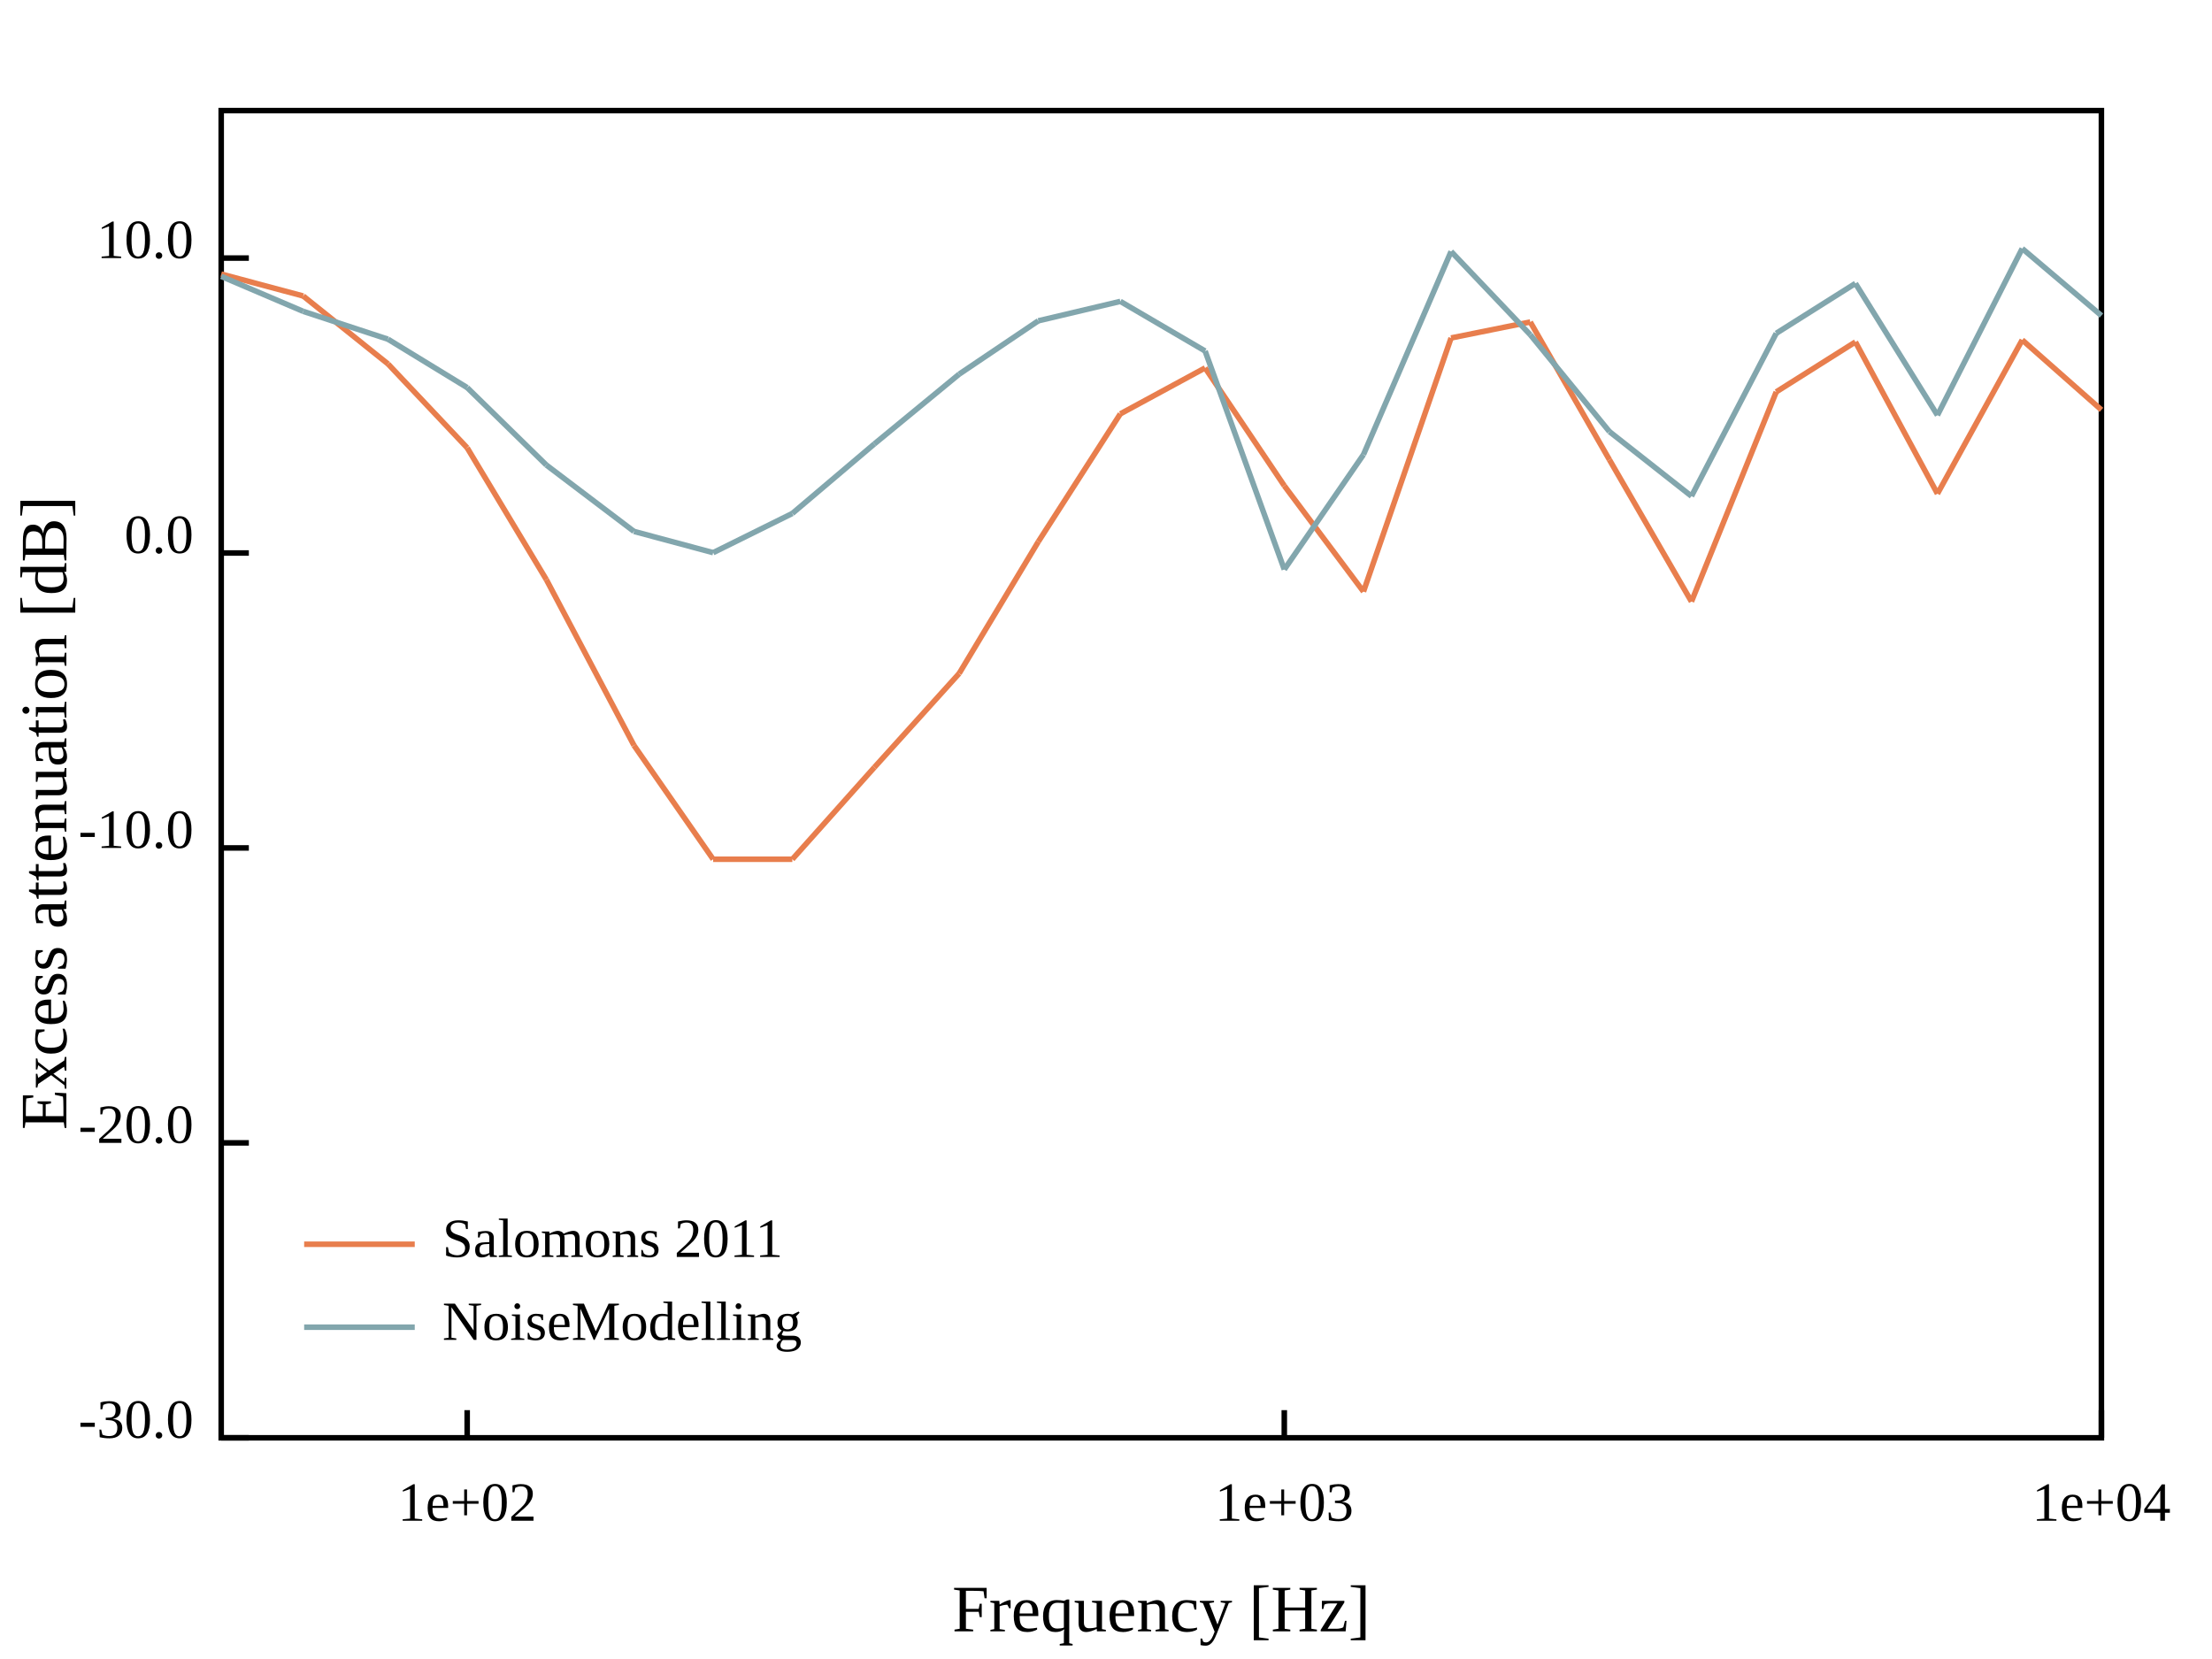
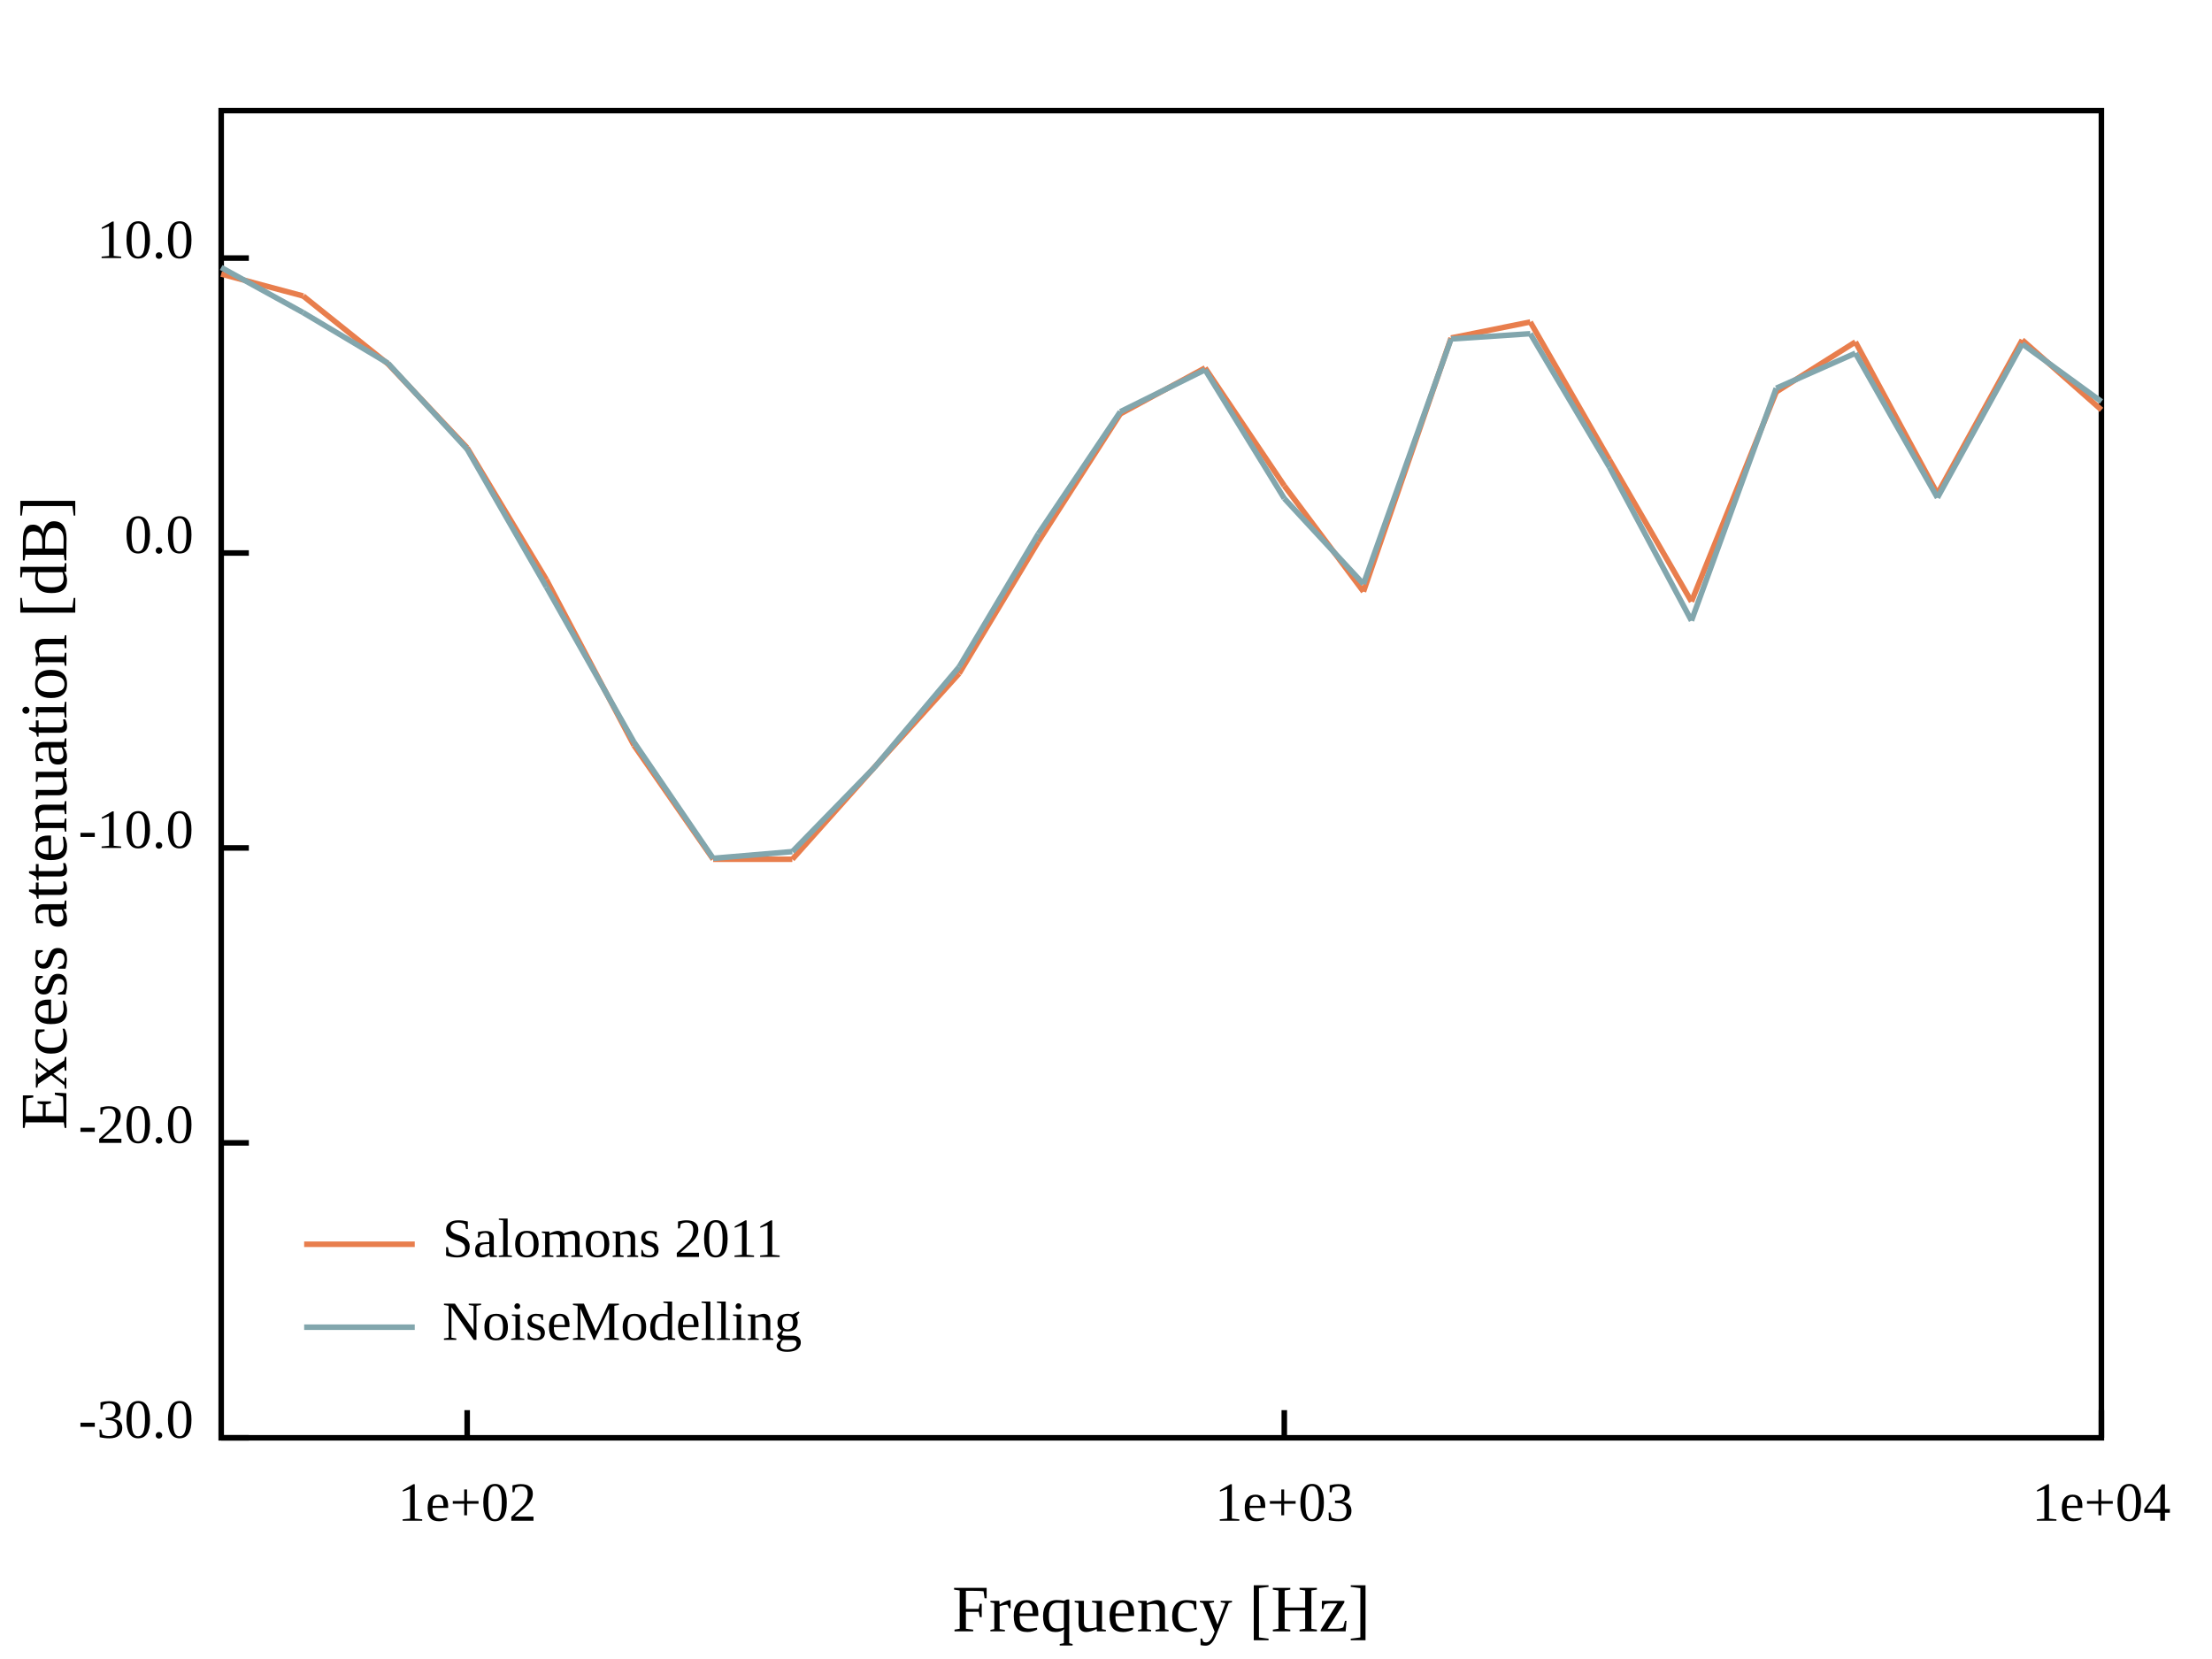
<svg xmlns="http://www.w3.org/2000/svg" height="300" width="400">
  <rect width="400" height="300" x="0" y="0" style="fill:white; stroke:none" />
  <rect width="340" height="240" x="40" y="20" style="fill:none; stroke-width:1;stroke:black" />
  <line x1="40" y1="260" x2="45" y2="260" style="fill:none; stroke-width:1; stroke:black" />
  <text x="35" y="260" text-anchor="end" style="stroke:none; fill:black; font-size:smaller">-30.0</text>
  <line x1="40" y1="206.667" x2="45" y2="206.667" style="fill:none; stroke-width:1; stroke:black" />
  <text x="35" y="206.667" text-anchor="end" style="stroke:none; fill:black; font-size:smaller">-20.0</text>
  <line x1="40" y1="153.333" x2="45" y2="153.333" style="fill:none; stroke-width:1; stroke:black" />
  <text x="35" y="153.333" text-anchor="end" style="stroke:none; fill:black; font-size:smaller">-10.0</text>
  <line x1="40" y1="100" x2="45" y2="100" style="fill:none; stroke-width:1; stroke:black" />
  <text x="35" y="100" text-anchor="end" style="stroke:none; fill:black; font-size:smaller">0.0</text>
  <line x1="40" y1="46.667" x2="45" y2="46.667" style="fill:none; stroke-width:1; stroke:black" />
  <text x="35" y="46.667" text-anchor="end" style="stroke:none; fill:black; font-size:smaller">10.0</text>
  <line x1="84.48" y1="260" x2="84.48" y2="255" style="fill:none; stroke-width:1; stroke:black" />
  <text x="84.48" y="275" text-anchor="middle" style="stroke:none; fill:black; font-size:smaller">1e+02</text>
  <line x1="232.24" y1="260" x2="232.24" y2="255" style="fill:none; stroke-width:1; stroke:black" />
  <text x="232.24" y="275" text-anchor="middle" style="stroke:none; fill:black; font-size:smaller">1e+03</text>
  <line x1="380" y1="260" x2="380" y2="255" style="fill:none; stroke-width:1; stroke:black" />
  <text x="380" y="275" text-anchor="middle" style="stroke:none; fill:black; font-size:smaller">1e+04</text>
  <line x1="40" y1="49.556" x2="54.831" y2="53.529" style="fill:none; stroke-width:1; stroke:rgb(232,126,77)" />
  <line x1="54.831" y1="53.529" x2="70.161" y2="65.809" style="fill:none; stroke-width:1; stroke:rgb(232,126,77)" />
  <line x1="70.161" y1="65.809" x2="84.48" y2="80.978" style="fill:none; stroke-width:1; stroke:rgb(232,126,77)" />
  <line x1="84.48" y1="80.978" x2="98.8" y2="104.816" style="fill:none; stroke-width:1; stroke:rgb(232,126,77)" />
  <line x1="98.8" y1="104.816" x2="114.641" y2="134.793" style="fill:none; stroke-width:1; stroke:rgb(232,126,77)" />
  <line x1="114.641" y1="134.793" x2="128.96" y2="155.38" style="fill:none; stroke-width:1; stroke:rgb(232,126,77)" />
  <line x1="128.96" y1="155.38" x2="143.28" y2="155.38" style="fill:none; stroke-width:1; stroke:rgb(232,126,77)" />
  <line x1="143.28" y1="155.38" x2="158.11" y2="138.766" style="fill:none; stroke-width:1; stroke:rgb(232,126,77)" />
  <line x1="158.11" y1="138.766" x2="173.441" y2="121.791" style="fill:none; stroke-width:1; stroke:rgb(232,126,77)" />
  <line x1="173.441" y1="121.791" x2="187.76" y2="97.953" style="fill:none; stroke-width:1; stroke:rgb(232,126,77)" />
  <line x1="187.76" y1="97.953" x2="202.591" y2="74.838" style="fill:none; stroke-width:1; stroke:rgb(232,126,77)" />
  <line x1="202.591" y1="74.838" x2="217.921" y2="66.531" style="fill:none; stroke-width:1; stroke:rgb(232,126,77)" />
  <line x1="217.921" y1="66.531" x2="232.24" y2="87.84" style="fill:none; stroke-width:1; stroke:rgb(232,126,77)" />
  <line x1="232.24" y1="87.84" x2="246.559" y2="106.983" style="fill:none; stroke-width:1; stroke:rgb(232,126,77)" />
  <line x1="246.559" y1="106.983" x2="262.401" y2="61.114" style="fill:none; stroke-width:1; stroke:rgb(232,126,77)" />
  <line x1="262.401" y1="61.114" x2="276.72" y2="58.224" style="fill:none; stroke-width:1; stroke:rgb(232,126,77)" />
  <line x1="276.72" y1="58.224" x2="291.04" y2="83.145" style="fill:none; stroke-width:1; stroke:rgb(232,126,77)" />
  <line x1="291.04" y1="83.145" x2="305.87" y2="108.789" style="fill:none; stroke-width:1; stroke:rgb(232,126,77)" />
  <line x1="305.87" y1="108.789" x2="321.2" y2="70.865" style="fill:none; stroke-width:1; stroke:rgb(232,126,77)" />
  <line x1="321.2" y1="70.865" x2="335.52" y2="61.836" style="fill:none; stroke-width:1; stroke:rgb(232,126,77)" />
  <line x1="335.52" y1="61.836" x2="350.351" y2="89.285" style="fill:none; stroke-width:1; stroke:rgb(232,126,77)" />
  <line x1="350.351" y1="89.285" x2="365.681" y2="61.475" style="fill:none; stroke-width:1; stroke:rgb(232,126,77)" />
  <line x1="365.681" y1="61.475" x2="380" y2="74.116" style="fill:none; stroke-width:1; stroke:rgb(232,126,77)" />
-   <line x1="40" y1="49.976" x2="54.831" y2="56.304" style="fill:none; stroke-width:1; stroke:rgb(130,166,173)" />
-   <line x1="54.831" y1="56.304" x2="70.161" y2="61.341" style="fill:none; stroke-width:1; stroke:rgb(130,166,173)" />
-   <line x1="70.161" y1="61.341" x2="84.48" y2="70.091" style="fill:none; stroke-width:1; stroke:rgb(130,166,173)" />
-   <line x1="84.48" y1="70.091" x2="98.8" y2="84.094" style="fill:none; stroke-width:1; stroke:rgb(130,166,173)" />
-   <line x1="98.8" y1="84.094" x2="114.641" y2="96.096" style="fill:none; stroke-width:1; stroke:rgb(130,166,173)" />
-   <line x1="114.641" y1="96.096" x2="128.96" y2="99.937" style="fill:none; stroke-width:1; stroke:rgb(130,166,173)" />
-   <line x1="128.96" y1="99.937" x2="143.28" y2="92.846" style="fill:none; stroke-width:1; stroke:rgb(130,166,173)" />
-   <line x1="143.28" y1="92.846" x2="158.11" y2="80.276" style="fill:none; stroke-width:1; stroke:rgb(130,166,173)" />
-   <line x1="158.11" y1="80.276" x2="173.441" y2="67.663" style="fill:none; stroke-width:1; stroke:rgb(130,166,173)" />
-   <line x1="173.441" y1="67.663" x2="187.76" y2="58.013" style="fill:none; stroke-width:1; stroke:rgb(130,166,173)" />
-   <line x1="187.76" y1="58.013" x2="202.591" y2="54.502" style="fill:none; stroke-width:1; stroke:rgb(130,166,173)" />
-   <line x1="202.591" y1="54.502" x2="217.921" y2="63.473" style="fill:none; stroke-width:1; stroke:rgb(130,166,173)" />
-   <line x1="217.921" y1="63.473" x2="232.24" y2="102.984" style="fill:none; stroke-width:1; stroke:rgb(130,166,173)" />
-   <line x1="232.24" y1="102.984" x2="246.559" y2="82.205" style="fill:none; stroke-width:1; stroke:rgb(130,166,173)" />
-   <line x1="246.559" y1="82.205" x2="262.401" y2="45.475" style="fill:none; stroke-width:1; stroke:rgb(130,166,173)" />
-   <line x1="262.401" y1="45.475" x2="276.72" y2="60.529" style="fill:none; stroke-width:1; stroke:rgb(130,166,173)" />
-   <line x1="276.72" y1="60.529" x2="291.04" y2="78.053" style="fill:none; stroke-width:1; stroke:rgb(130,166,173)" />
-   <line x1="291.04" y1="78.053" x2="305.87" y2="89.724" style="fill:none; stroke-width:1; stroke:rgb(130,166,173)" />
-   <line x1="305.87" y1="89.724" x2="321.2" y2="60.275" style="fill:none; stroke-width:1; stroke:rgb(130,166,173)" />
-   <line x1="321.2" y1="60.275" x2="335.52" y2="51.248" style="fill:none; stroke-width:1; stroke:rgb(130,166,173)" />
-   <line x1="335.52" y1="51.248" x2="350.351" y2="75.088" style="fill:none; stroke-width:1; stroke:rgb(130,166,173)" />
-   <line x1="350.351" y1="75.088" x2="365.681" y2="44.941" style="fill:none; stroke-width:1; stroke:rgb(130,166,173)" />
-   <line x1="365.681" y1="44.941" x2="380" y2="57.069" style="fill:none; stroke-width:1; stroke:rgb(130,166,173)" />
+   <line x1="40" y1="48.37" x2="54.831" y2="56.537" style="fill:none; stroke-width:1; stroke:rgb(130,166,173)" />
+   <line x1="54.831" y1="56.537" x2="70.161" y2="65.684" style="fill:none; stroke-width:1; stroke:rgb(130,166,173)" />
+   <line x1="70.161" y1="65.684" x2="84.48" y2="81.229" style="fill:none; stroke-width:1; stroke:rgb(130,166,173)" />
+   <line x1="84.48" y1="81.229" x2="98.8" y2="106.138" style="fill:none; stroke-width:1; stroke:rgb(130,166,173)" />
+   <line x1="98.8" y1="106.138" x2="114.641" y2="134.197" style="fill:none; stroke-width:1; stroke:rgb(130,166,173)" />
+   <line x1="114.641" y1="134.197" x2="128.96" y2="155.21" style="fill:none; stroke-width:1; stroke:rgb(130,166,173)" />
+   <line x1="128.96" y1="155.21" x2="143.28" y2="153.997" style="fill:none; stroke-width:1; stroke:rgb(130,166,173)" />
+   <line x1="143.28" y1="153.997" x2="158.11" y2="138.788" style="fill:none; stroke-width:1; stroke:rgb(130,166,173)" />
+   <line x1="158.11" y1="138.788" x2="173.441" y2="120.596" style="fill:none; stroke-width:1; stroke:rgb(130,166,173)" />
+   <line x1="173.441" y1="120.596" x2="187.76" y2="96.523" style="fill:none; stroke-width:1; stroke:rgb(130,166,173)" />
+   <line x1="187.76" y1="96.523" x2="202.591" y2="74.447" style="fill:none; stroke-width:1; stroke:rgb(130,166,173)" />
+   <line x1="202.591" y1="74.447" x2="217.921" y2="66.868" style="fill:none; stroke-width:1; stroke:rgb(130,166,173)" />
+   <line x1="217.921" y1="66.868" x2="232.24" y2="90.143" style="fill:none; stroke-width:1; stroke:rgb(130,166,173)" />
+   <line x1="232.24" y1="90.143" x2="246.559" y2="105.61" style="fill:none; stroke-width:1; stroke:rgb(130,166,173)" />
+   <line x1="246.559" y1="105.61" x2="262.401" y2="61.291" style="fill:none; stroke-width:1; stroke:rgb(130,166,173)" />
+   <line x1="262.401" y1="61.291" x2="276.72" y2="60.339" style="fill:none; stroke-width:1; stroke:rgb(130,166,173)" />
+   <line x1="276.72" y1="60.339" x2="291.04" y2="84.487" style="fill:none; stroke-width:1; stroke:rgb(130,166,173)" />
+   <line x1="291.04" y1="84.487" x2="305.87" y2="112.24" style="fill:none; stroke-width:1; stroke:rgb(130,166,173)" />
+   <line x1="305.87" y1="112.24" x2="321.2" y2="70.205" style="fill:none; stroke-width:1; stroke:rgb(130,166,173)" />
+   <line x1="321.2" y1="70.205" x2="335.52" y2="63.867" style="fill:none; stroke-width:1; stroke:rgb(130,166,173)" />
+   <line x1="335.52" y1="63.867" x2="350.351" y2="90.005" style="fill:none; stroke-width:1; stroke:rgb(130,166,173)" />
+   <line x1="350.351" y1="90.005" x2="365.681" y2="62.183" style="fill:none; stroke-width:1; stroke:rgb(130,166,173)" />
+   <line x1="365.681" y1="62.183" x2="380" y2="72.616" style="fill:none; stroke-width:1; stroke:rgb(130,166,173)" />
  <text x="210" y="295" text-anchor="middle" style="stroke:none; fill:black">Frequency [Hz]</text>
  <text x="5" y="140" transform="rotate(-90, 12, 140)" text-anchor="middle" style="stroke:none; fill:black">Excess attenuation [dB]</text>
  <line x1="55" y1="225" x2="75" y2="225" style="fill:none; stroke-width:1; stroke:rgb(232,126,77)" />
  <text x="80" y="225" dominant-baseline="middle" style="stroke:none; fill:black; font-size:smaller">Salomons 2011</text>
  <line x1="55" y1="240" x2="75" y2="240" style="fill:none; stroke-width:1; stroke:rgb(130,166,173)" />
  <text x="80" y="240" dominant-baseline="middle" style="stroke:none; fill:black; font-size:smaller">NoiseModelling</text>
</svg>
